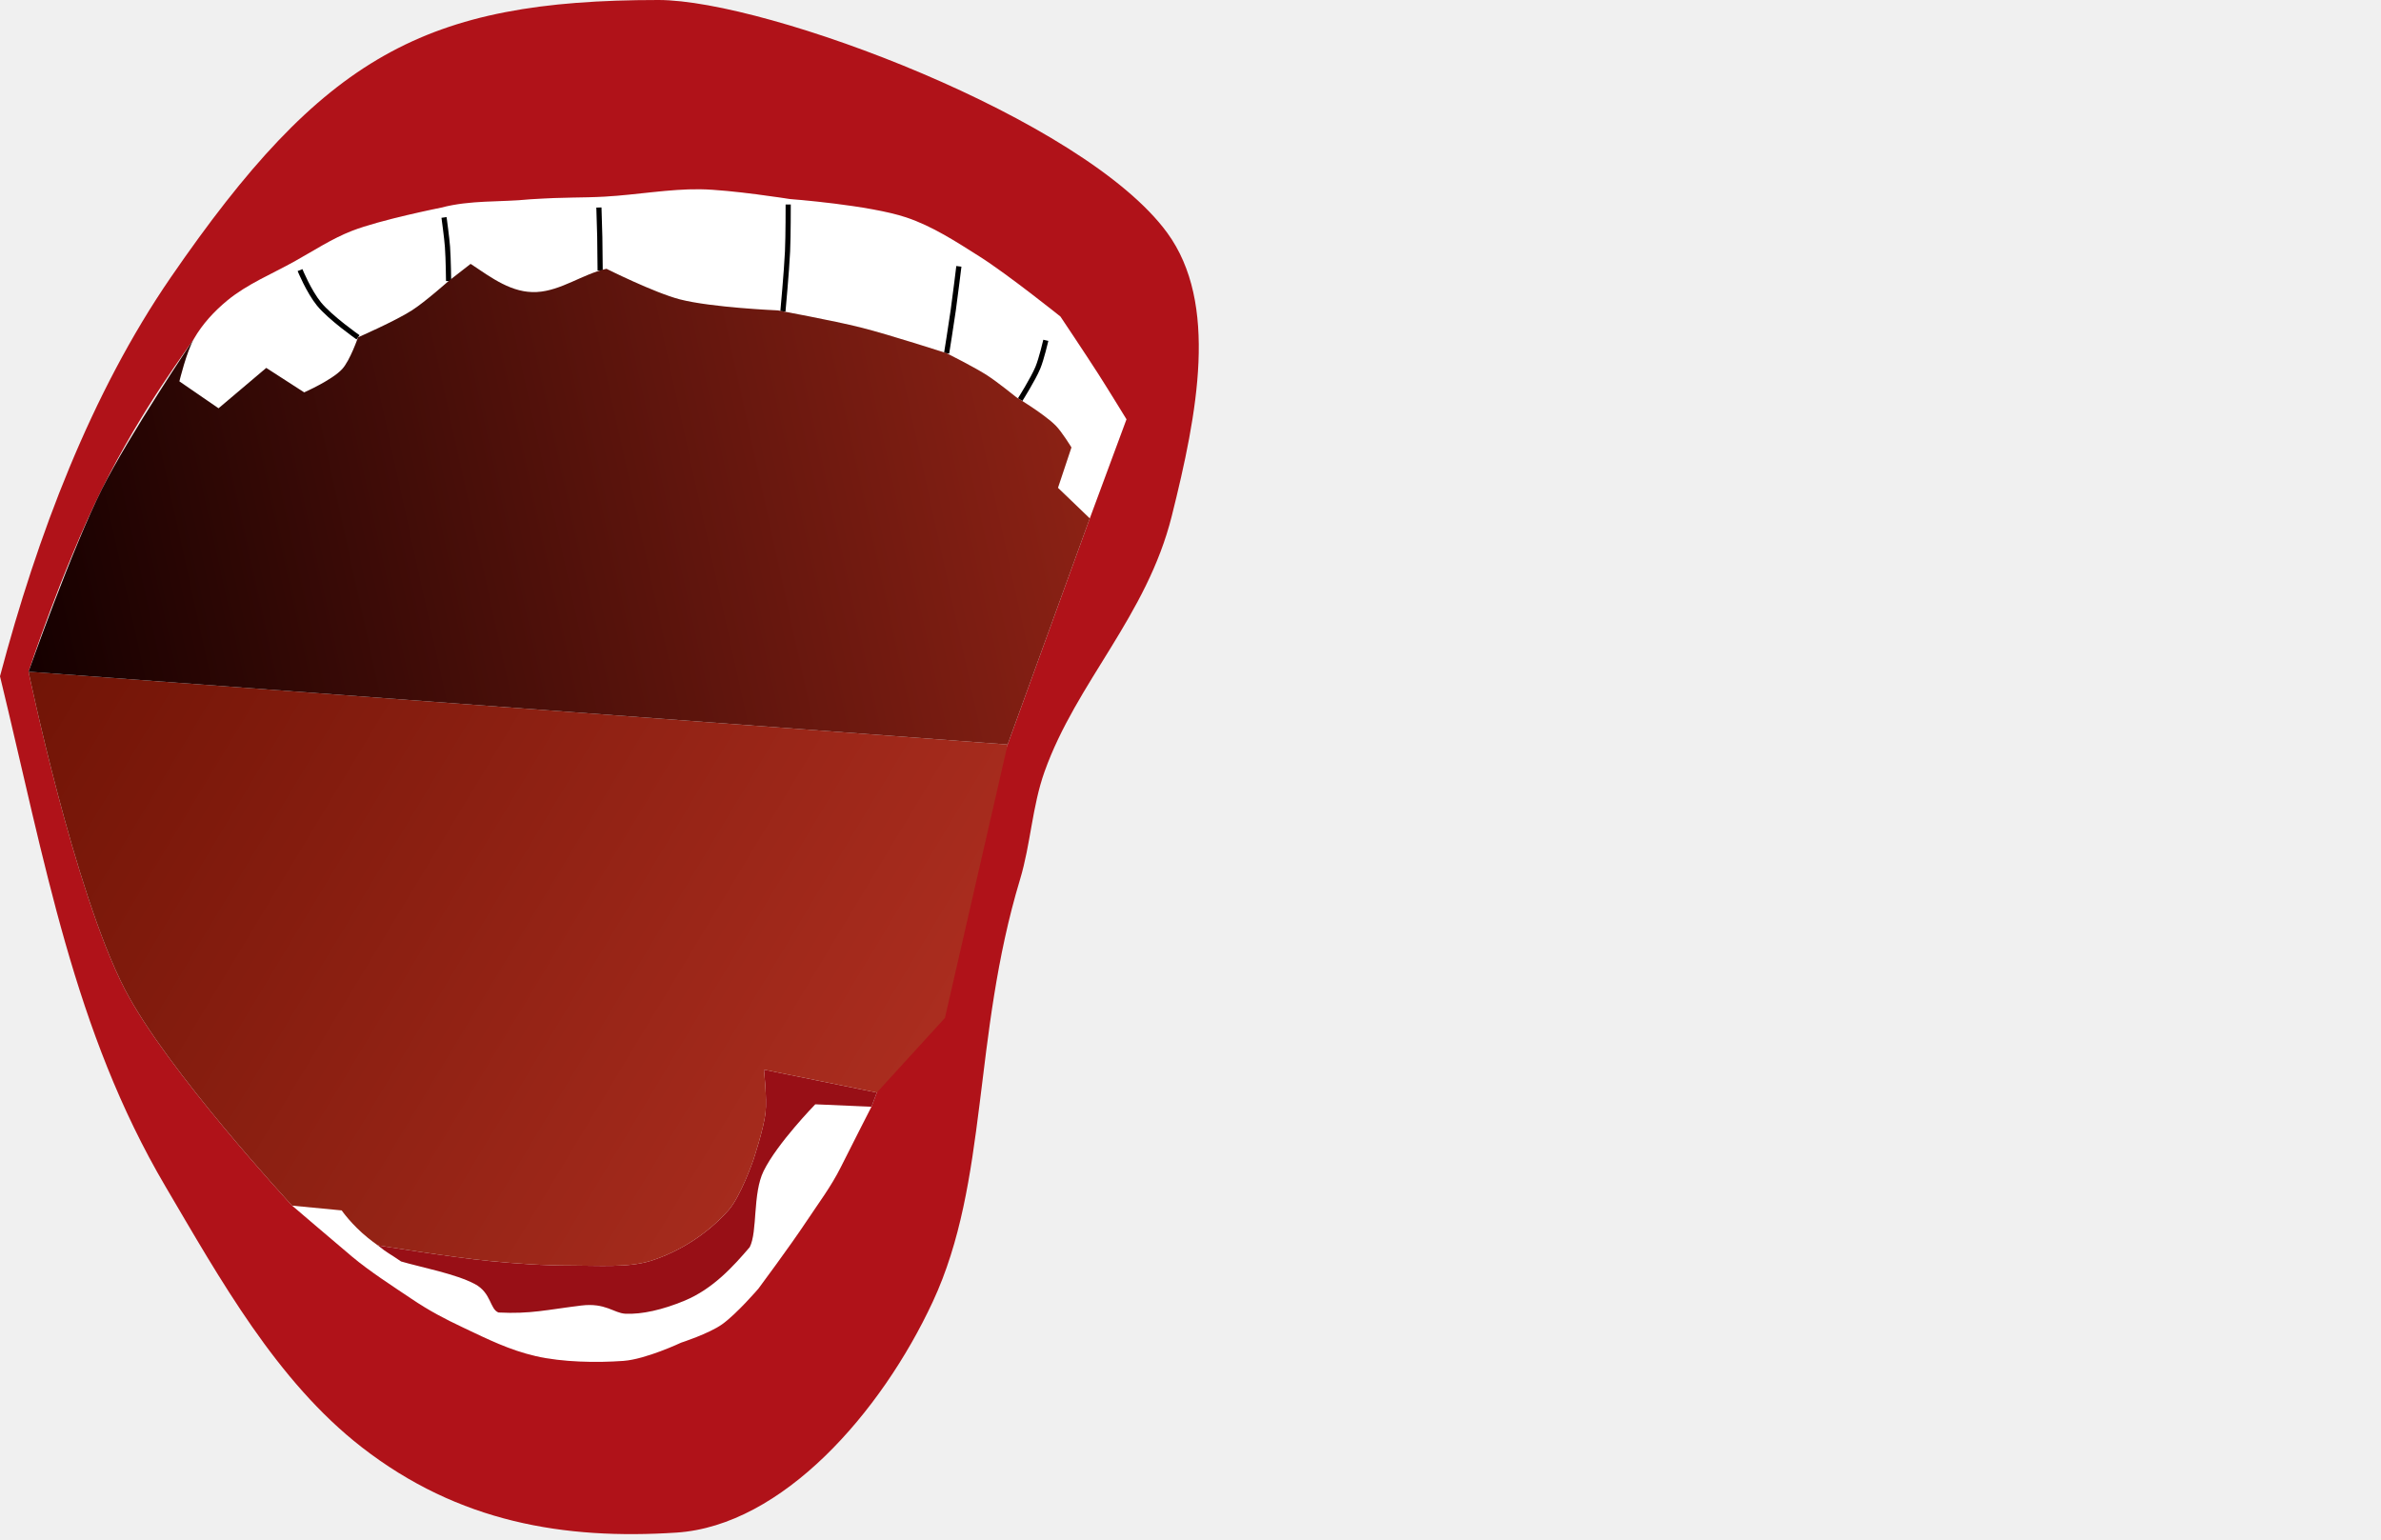
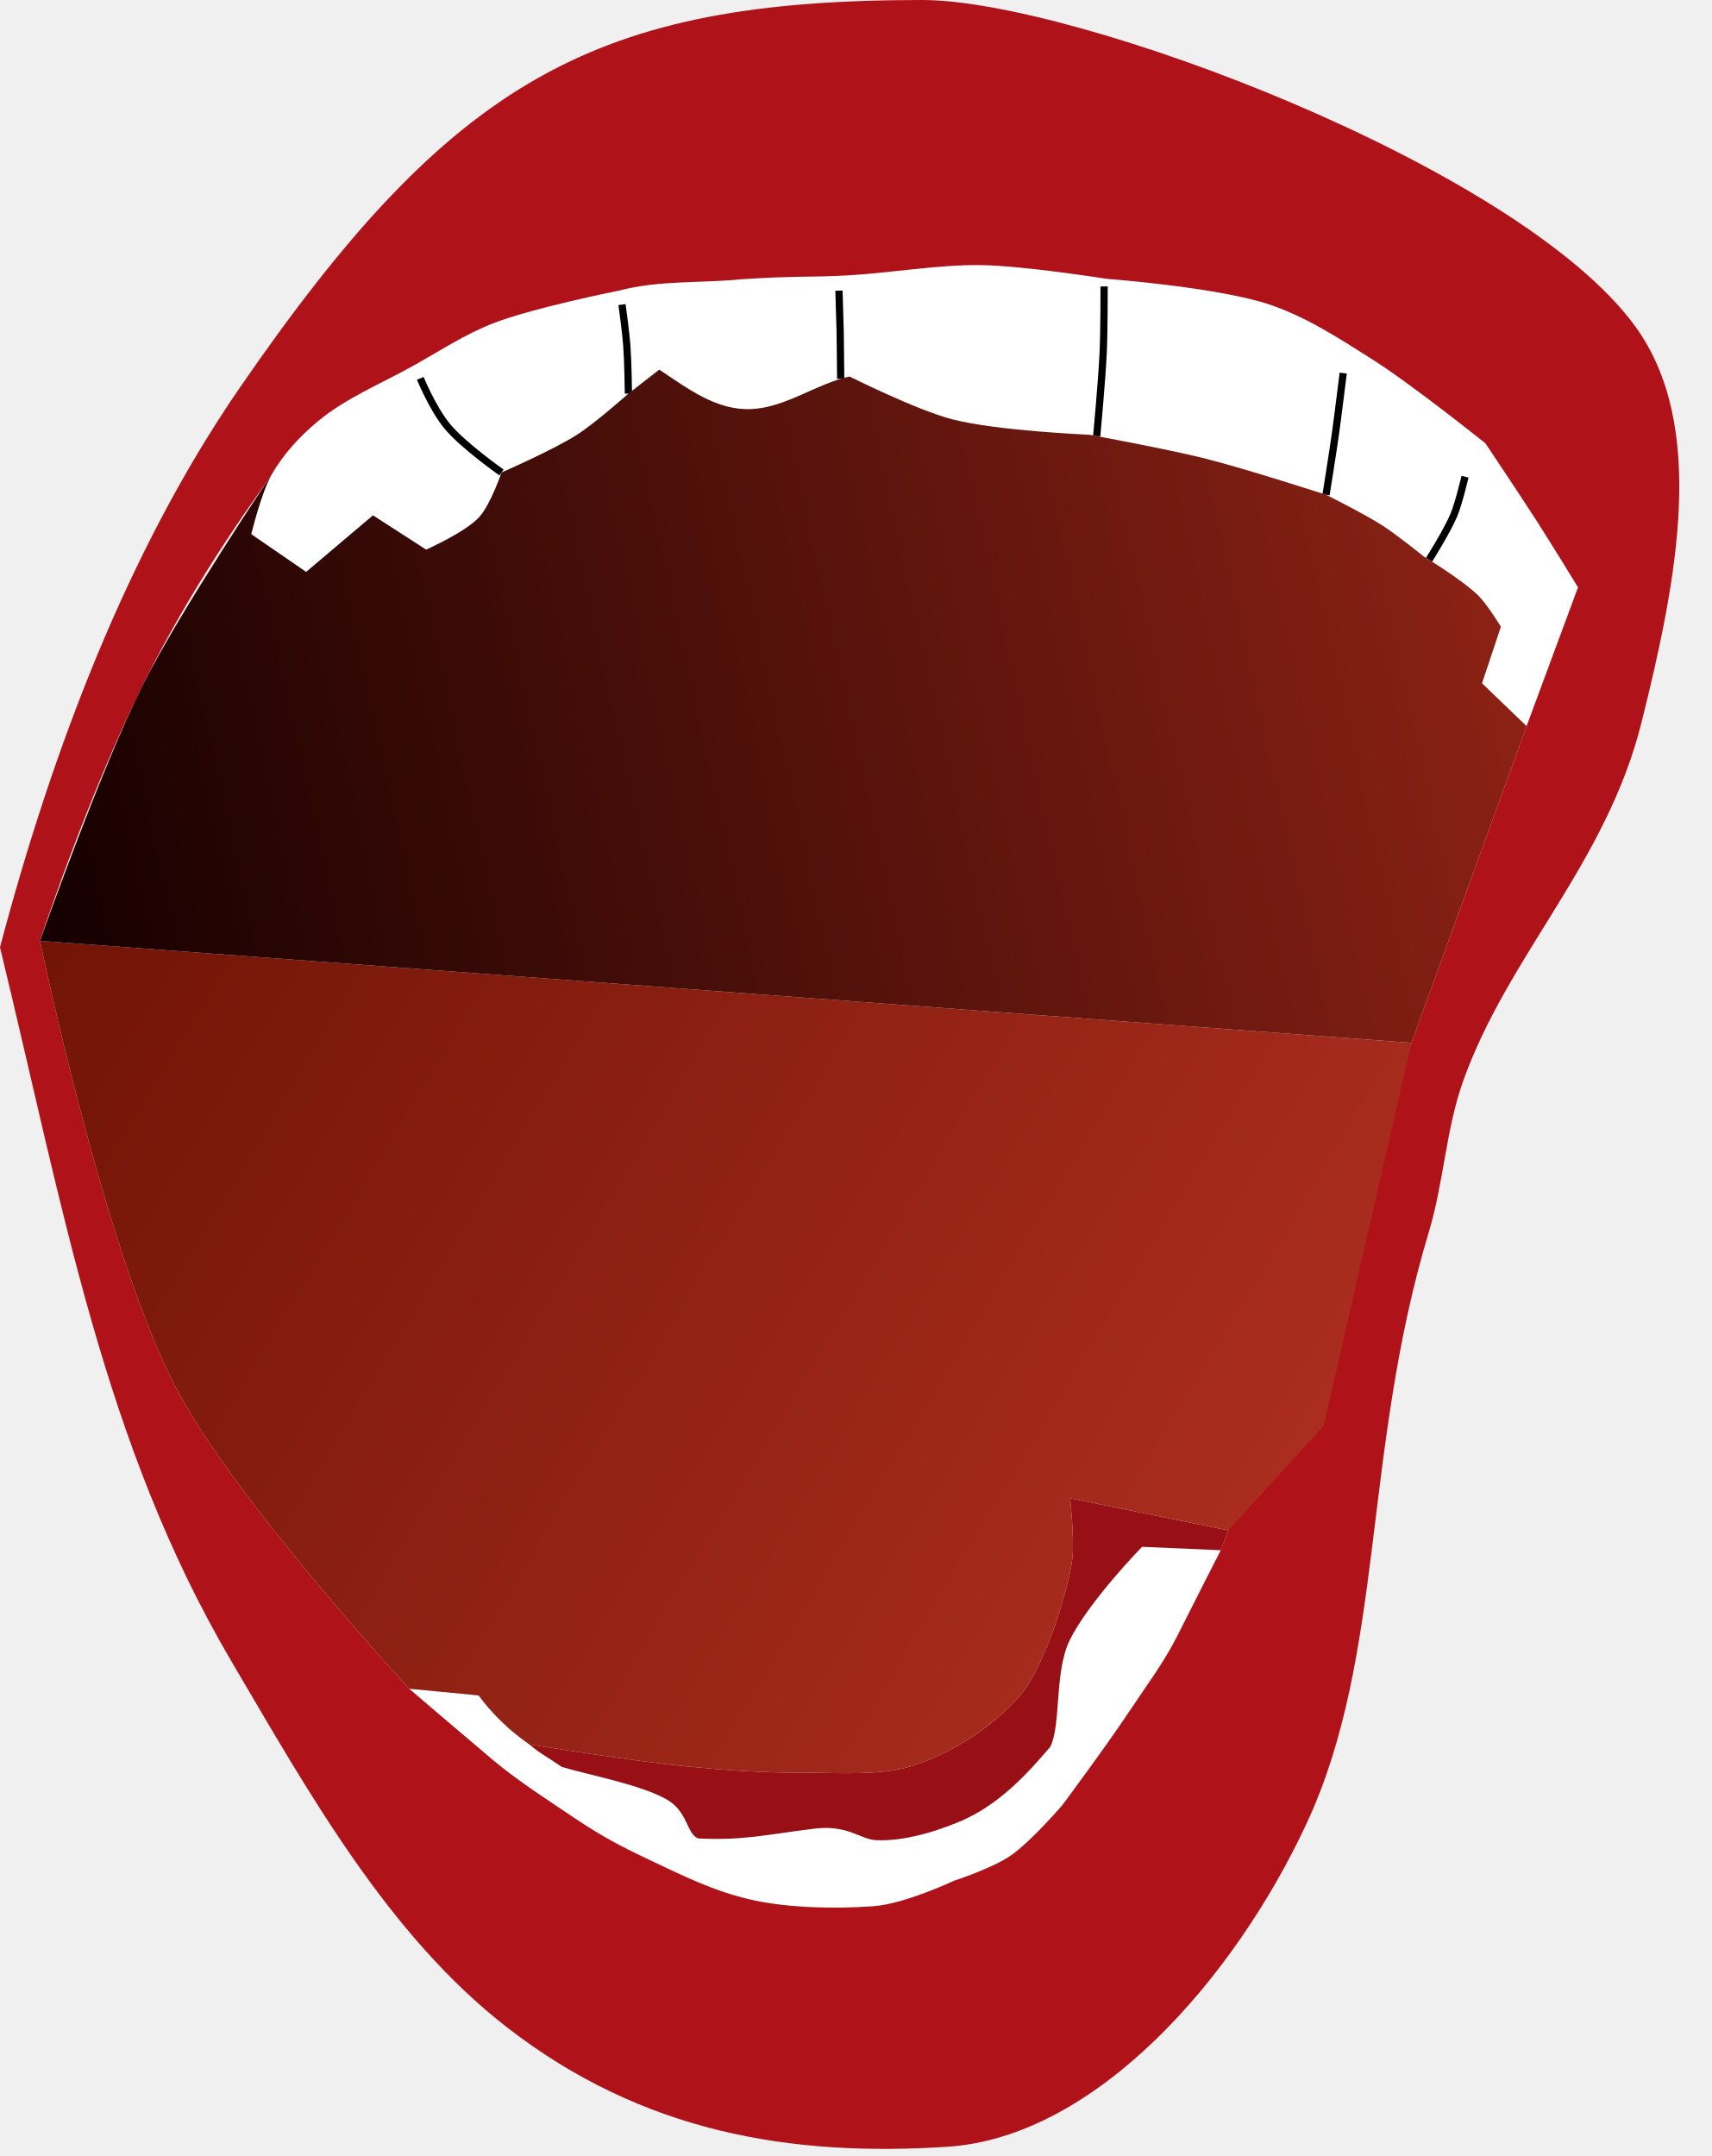
- <svg xmlns="http://www.w3.org/2000/svg" xmlns:xlink="http://www.w3.org/1999/xlink" version="1.1" id="svg1" width="495" height="320" viewBox="0 0 495 320">
+ <svg xmlns="http://www.w3.org/2000/svg" xmlns:xlink="http://www.w3.org/1999/xlink" version="1.1" id="svg1" width="254" height="320" viewBox="0 0 254 320">
  <defs id="defs1">
    <linearGradient id="linearGradient17">
      <stop style="stop-color:#150000;stop-opacity:1" offset="0" id="stop17" />
      <stop style="stop-color:#8e2215;stop-opacity:1" offset="1" id="stop18" />
    </linearGradient>
    <linearGradient id="linearGradient14">
      <stop style="stop-color:#711406;stop-opacity:1" offset="0" id="stop14" />
      <stop style="stop-color:#b63224;stop-opacity:1" offset="1" id="stop15" />
    </linearGradient>
    <linearGradient xlink:href="#linearGradient14" id="linearGradient15" x1="5.31" y1="139.098" x2="212.273" y2="263.689" gradientUnits="userSpaceOnUse" />
    <linearGradient xlink:href="#linearGradient17" id="linearGradient18" x1="5.934" y1="139.643" x2="228.099" y2="90.951" gradientUnits="userSpaceOnUse" />
  </defs>
  <g id="g1">
    <path style="display:inline;fill:#ffffff;fill-opacity:1;stroke:none;stroke-width:0.71px;stroke-linecap:butt;stroke-linejoin:miter;stroke-opacity:1" d="M 60.731,250.651 71.038,251.64 C 71.038,251.64 73.052,254.581 76.515,257.375 78.6,259.058 80.959,260.576 83.384,262.254 87.516,263.475 94.702,264.808 98.73,266.953 102.174,268.787 101.832,272.209 103.645,272.868 110.356,273.191 113.436,272.33 120.835,271.417 125.845,270.799 127.641,272.987 129.964,273.115 133.397,273.303 137.814,272.287 142.354,270.395 148.265,267.931 152.491,263.225 155.868,259.275 157.515,256.007 156.442,248.179 158.746,243.467 161.564,237.706 169.495,229.582 169.495,229.582 L 181.176,230.088 C 181.176,230.088 176.714,238.83 174.813,242.635 172.767,246.728 170.148,250.177 167.617,253.99 164.194,259.147 157.667,267.921 157.667,267.921 157.667,267.921 153.147,273.185 150.1,275.341 147.362,277.279 141.601,279.141 141.601,279.141 141.601,279.141 134.301,282.587 129.627,282.93 124.011,283.342 116.866,283.207 111.38,281.94 105.911,280.678 101.454,278.452 96.381,276.049 92.263,274.098 89.327,272.563 85.543,270.023 81.648,267.408 76.778,264.272 73.187,261.253 69.423,258.088 60.731,250.651 60.731,250.651 Z" id="path32" />
    <path style="display:inline;fill:#ffffff;fill-opacity:1;stroke:none;stroke-width:0.71px;stroke-linecap:butt;stroke-linejoin:miter;stroke-opacity:1" d="M 55.355,76.487 63.241,81.575 C 63.241,81.575 69.043,79.014 71.127,76.742 72.794,74.925 74.434,70.127 74.434,70.127 74.434,70.127 82.114,66.779 85.628,64.531 88.372,62.775 93.26,58.425 93.26,58.425 L 97.839,54.864 C 102.214,57.774 106.429,60.982 111.577,60.715 116.668,60.451 121.094,56.991 126.077,55.881 126.077,55.881 136.005,60.859 141.341,62.241 147.95,63.953 161.693,64.531 161.693,64.531 161.693,64.531 173.284,66.651 178.992,68.092 185.001,69.609 196.8,73.435 196.8,73.435 196.8,73.435 202.514,76.29 205.195,78.014 207.335,79.39 211.301,82.593 211.301,82.593 211.301,82.593 217.076,86.084 219.441,88.444 220.774,89.774 222.748,93.023 222.748,93.023 L 219.95,101.418 226.564,107.778 234.196,87.172 C 234.196,87.172 230.338,80.87 228.345,77.759 225.77,73.739 220.459,65.803 220.459,65.803 220.459,65.803 209.558,57.065 203.669,53.337 198.796,50.253 193.872,47.028 188.405,45.196 180.671,42.606 164.237,41.38 164.237,41.38 164.237,41.38 151.941,39.43 145.539,39.345 139.136,39.26 132.404,40.498 125.823,40.872 120.599,41.168 118.171,40.923 110.136,41.438 104.007,42.067 97.865,41.538 91.734,43.161 91.734,43.161 79.122,45.671 73.162,47.995 68.956,49.635 65.15,52.159 61.206,54.355 56.491,56.979 51.373,59.058 47.214,62.495 44.527,64.716 42.088,67.363 40.345,70.382 38.777,73.099 37.292,79.286 37.292,79.286 L 45.433,84.883 Z" id="path1" />
    <g id="g16" style="display:inline;fill:none;fill-opacity:1">
      <path style="display:inline;fill:none;fill-opacity:1;stroke:none;stroke-width:0.71px;stroke-linecap:butt;stroke-linejoin:miter;stroke-opacity:1" d="M 60.731,250.651 71.038,251.64 C 71.038,251.64 73.052,254.581 76.515,257.375 78.6,259.057 80.959,260.576 83.384,262.254 87.516,263.474 94.702,264.808 98.73,266.953 102.174,268.787 101.832,272.208 103.645,272.868 110.356,273.191 113.436,272.33 120.835,271.417 125.845,270.799 127.641,272.987 129.964,273.115 133.397,273.303 137.814,272.287 142.354,270.394 148.265,267.93 152.491,263.225 155.868,259.275 157.515,256.007 156.442,248.179 158.746,243.467 161.564,237.706 169.495,229.582 169.495,229.582 L 181.176,230.088 C 181.176,230.088 176.714,238.83 174.813,242.635 172.767,246.728 170.148,250.177 167.617,253.99 164.194,259.147 157.667,267.92 157.667,267.92 157.667,267.92 153.147,273.185 150.1,275.341 147.362,277.279 141.601,279.141 141.601,279.141 141.601,279.141 134.301,282.587 129.626,282.93 124.011,283.342 116.866,283.207 111.38,281.94 105.911,280.677 101.454,278.452 96.381,276.049 92.263,274.098 89.327,272.563 85.543,270.023 81.648,267.408 76.778,264.272 73.187,261.253 69.423,258.088 60.731,250.651 60.731,250.651 Z" id="path3" />
      <path style="display:inline;fill:none;fill-opacity:1;stroke:#000000;stroke-width:1.073;stroke-linecap:butt;stroke-linejoin:miter;stroke-dasharray:none;stroke-opacity:1" d="M 62.375,56.154 C 62.375,56.154 64.195,60.592 66.318,63.198 68.682,66.1 74.434,70.127 74.434,70.127" id="path4" />
      <path style="display:inline;fill:none;fill-opacity:1;stroke:#000000;stroke-width:1.073;stroke-linecap:butt;stroke-linejoin:miter;stroke-dasharray:none;stroke-opacity:1" d="M 93.26,58.425 C 93.26,58.425 93.214,53.903 93.031,51.325 92.902,49.497 92.312,45.209 92.312,45.209" id="path5" />
      <path style="display:inline;fill:none;fill-opacity:1;stroke:#000000;stroke-width:1.073;stroke-linecap:butt;stroke-linejoin:miter;stroke-dasharray:none;stroke-opacity:1" d="M 124.77,56.226 124.691,49.257 124.511,43.141" id="path6" />
      <path style="display:inline;fill:none;fill-opacity:1;stroke:#000000;stroke-width:1.073;stroke-linecap:butt;stroke-linejoin:miter;stroke-dasharray:none;stroke-opacity:1" d="M 162.765,64.729 C 162.765,64.729 163.537,56.431 163.727,52.27 163.874,49.02 163.862,42.511 163.862,42.511" id="path7" />
      <path style="display:inline;fill:none;fill-opacity:1;stroke:#000000;stroke-width:1.073;stroke-linecap:butt;stroke-linejoin:miter;stroke-dasharray:none;stroke-opacity:1" d="M 196.8,73.435 C 196.8,73.435 197.754,67.485 198.175,64.502 198.603,61.464 199.344,55.373 199.344,55.373" id="path8" />
      <path style="display:inline;fill:none;fill-opacity:1;stroke:#000000;stroke-width:1.073;stroke-linecap:butt;stroke-linejoin:miter;stroke-dasharray:none;stroke-opacity:1" d="M 212.09,83.081 C 212.09,83.081 214.789,78.792 215.759,76.465 216.522,74.634 217.423,70.753 217.423,70.753" id="path9" />
    </g>
    <path id="path2" style="display:inline;fill:#b01219;fill-opacity:1;stroke:none;stroke-width:0.71px;stroke-linecap:butt;stroke-linejoin:miter;stroke-opacity:1" d="M 136.891,0 C 88.331,0 67.169,11.625 35.506,57.664 18.936,81.757 7.73,111.393 0,140.596 9.441,179.496 15.337,214.286 34.4,246.668 45.759,265.961 57.521,287.128 75.197,300.867 95.375,316.551 117.363,320.137 140.607,318.629 162.663,317.198 183.219,293.629 193.916,270.639 205.552,245.63 202.142,215.71 212.064,182.826 214.275,175.5 214.582,167.647 217.152,160.439 223.803,141.794 238.396,128.123 243.609,107.27 248.97,85.829 253.357,63.064 242.662,48.402 225.297,24.595 159.435,0 136.891,0 Z M 145.539,39.346 C 151.941,39.431 164.236,41.381 164.236,41.381 164.236,41.381 180.671,42.606 188.404,45.197 193.872,47.029 198.796,50.254 203.668,53.338 209.558,57.066 220.459,65.803 220.459,65.803 220.459,65.803 225.771,73.739 228.346,77.76 230.338,80.871 234.197,87.172 234.197,87.172 L 226.564,107.777 207.037,161.516 181.176,230.088 C 181.176,230.088 176.714,238.83 174.812,242.635 172.767,246.728 170.148,250.177 167.617,253.99 164.194,259.147 157.666,267.92 157.666,267.92 157.666,267.92 153.146,273.186 150.1,275.342 147.361,277.28 141.6,279.141 141.6,279.141 141.6,279.141 134.301,282.587 129.627,282.93 124.011,283.342 116.865,283.206 111.379,281.939 105.91,280.677 101.453,278.452 96.381,276.049 92.262,274.098 89.327,272.564 85.543,270.023 81.648,267.408 76.778,264.273 73.188,261.254 69.423,258.089 60.73,250.65 60.73,250.65 60.73,250.65 34.612,222.468 25.914,205.6 15.387,185.182 5.934,139.643 5.934,139.643 5.934,139.643 12.796,118.624 21.203,101.648 29.61,84.673 39.562,71.74 40.346,70.381 42.088,67.362 44.528,64.717 47.215,62.496 51.374,59.059 56.49,56.98 61.205,54.355 65.15,52.16 68.956,49.634 73.162,47.994 79.122,45.671 91.734,43.162 91.734,43.162 97.866,41.539 104.006,42.066 110.135,41.438 118.17,40.922 120.598,41.168 125.822,40.871 132.403,40.498 139.137,39.261 145.539,39.346 Z" />
    <path id="path13" style="display:inline;fill:#980f16;fill-opacity:1;stroke:none;stroke-width:0.71px;stroke-linecap:butt;stroke-linejoin:miter;stroke-opacity:1" d="M 78.533,258.906 C 80.618,260.589 80.959,260.576 83.384,262.254 87.516,263.474 94.702,264.808 98.73,266.953 102.174,268.787 101.832,272.208 103.645,272.868 110.356,273.191 113.436,272.33 120.835,271.417 125.845,270.799 127.641,272.987 129.964,273.115 133.397,273.303 137.814,272.287 142.354,270.394 148.265,267.93 152.491,263.225 155.868,259.275 157.515,256.007 156.442,248.179 158.746,243.467 161.564,237.706 169.495,229.582 169.495,229.582 L 181.176,230.088 182.286,227.144 158.818,222.379 C 158.818,222.379 159.472,228.325 159.155,231.276 158.789,234.685 156.591,241.237 156.591,241.237 156.591,241.237 153.99,248.769 151.404,251.665 147.116,256.466 141.333,260.23 135.191,262.156 130.638,263.583 124.232,263.104 118.739,263.109 113.048,263.115 107.356,262.711 101.691,262.156 93.933,261.396 78.533,258.906 78.533,258.906 Z" />
    <path id="path10" style="display:inline;mix-blend-mode:normal;fill:url(#linearGradient15);stroke:none;stroke-width:1px;stroke-linecap:butt;stroke-linejoin:miter;stroke-opacity:1" d="M 5.934,139.643 C 5.934,139.643 15.387,185.182 25.914,205.6 34.612,222.468 60.73,250.65 60.73,250.65 L 71.039,251.641 C 71.039,251.641 73.053,254.581 76.516,257.375 77.165,257.899 77.848,258.406 78.545,258.908 78.566,258.912 93.939,261.397 101.691,262.156 107.356,262.711 113.047,263.115 118.738,263.109 124.231,263.104 130.639,263.584 135.191,262.156 141.334,260.231 147.116,256.465 151.404,251.664 153.99,248.769 156.592,241.238 156.592,241.238 156.592,241.238 158.79,234.685 159.156,231.275 159.473,228.325 158.818,222.379 158.818,222.379 L 182.286,227.144 196.448,211.633 209.483,154.785 Z" />
    <path id="path15" style="display:inline;fill:url(#linearGradient18);stroke:none;stroke-width:1px;stroke-linecap:butt;stroke-linejoin:miter;stroke-opacity:1" d="M 226.564,107.777 219.949,101.418 222.748,93.023 C 222.748,93.023 220.774,89.773 219.441,88.443 217.076,86.083 211.301,82.594 211.301,82.594 211.301,82.594 207.335,79.39 205.195,78.014 202.514,76.29 196.801,73.436 196.801,73.436 196.801,73.436 185.001,69.609 178.992,68.092 173.284,66.651 161.693,64.531 161.693,64.531 161.693,64.531 147.951,63.952 141.342,62.24 136.006,60.858 126.078,55.881 126.078,55.881 121.095,56.99 116.667,60.451 111.576,60.715 106.429,60.982 102.215,57.774 97.84,54.863 L 93.26,58.426 C 93.26,58.426 88.373,62.775 85.629,64.531 82.115,66.78 74.434,70.127 74.434,70.127 74.434,70.127 72.793,74.926 71.127,76.742 69.043,79.014 63.24,81.576 63.24,81.576 L 55.355,76.488 45.434,84.883 37.293,79.285 C 37.293,79.285 38.777,73.098 40.346,70.381 40.346,70.381 26.691,90.73 21.203,101.648 15.073,113.844 5.934,139.643 5.934,139.643 L 209.482,154.785 Z" />
  </g>
</svg>
